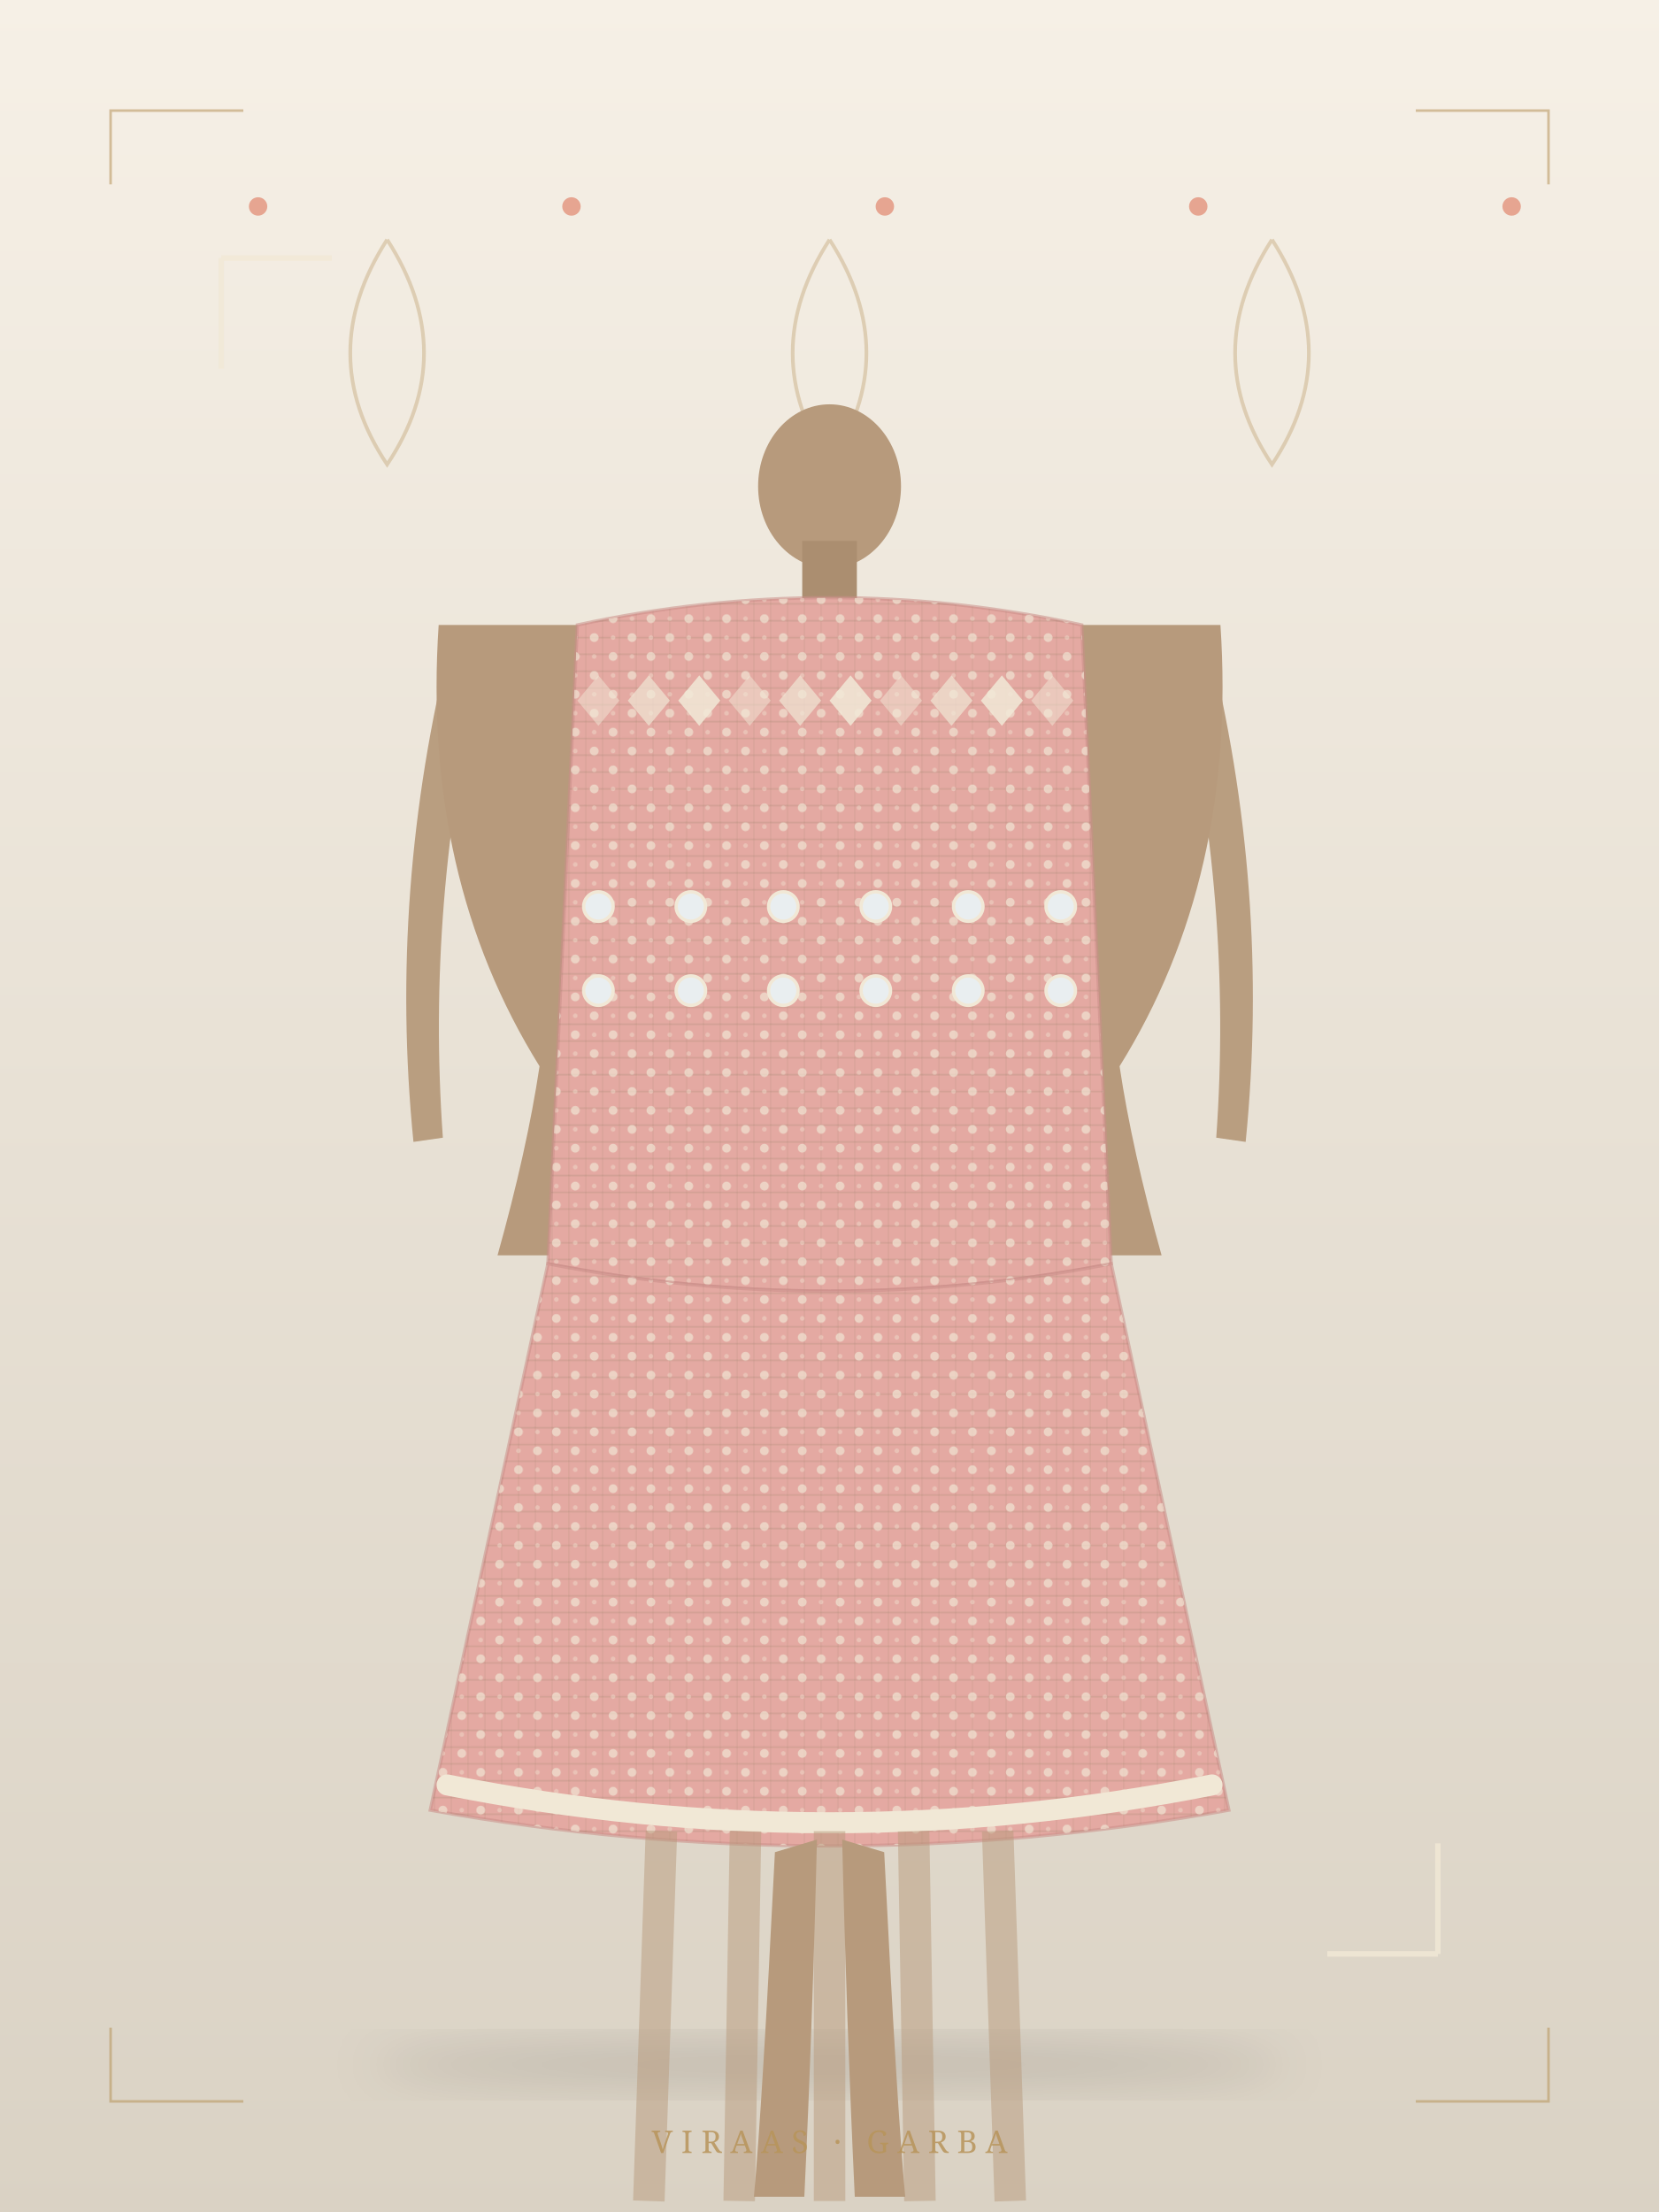
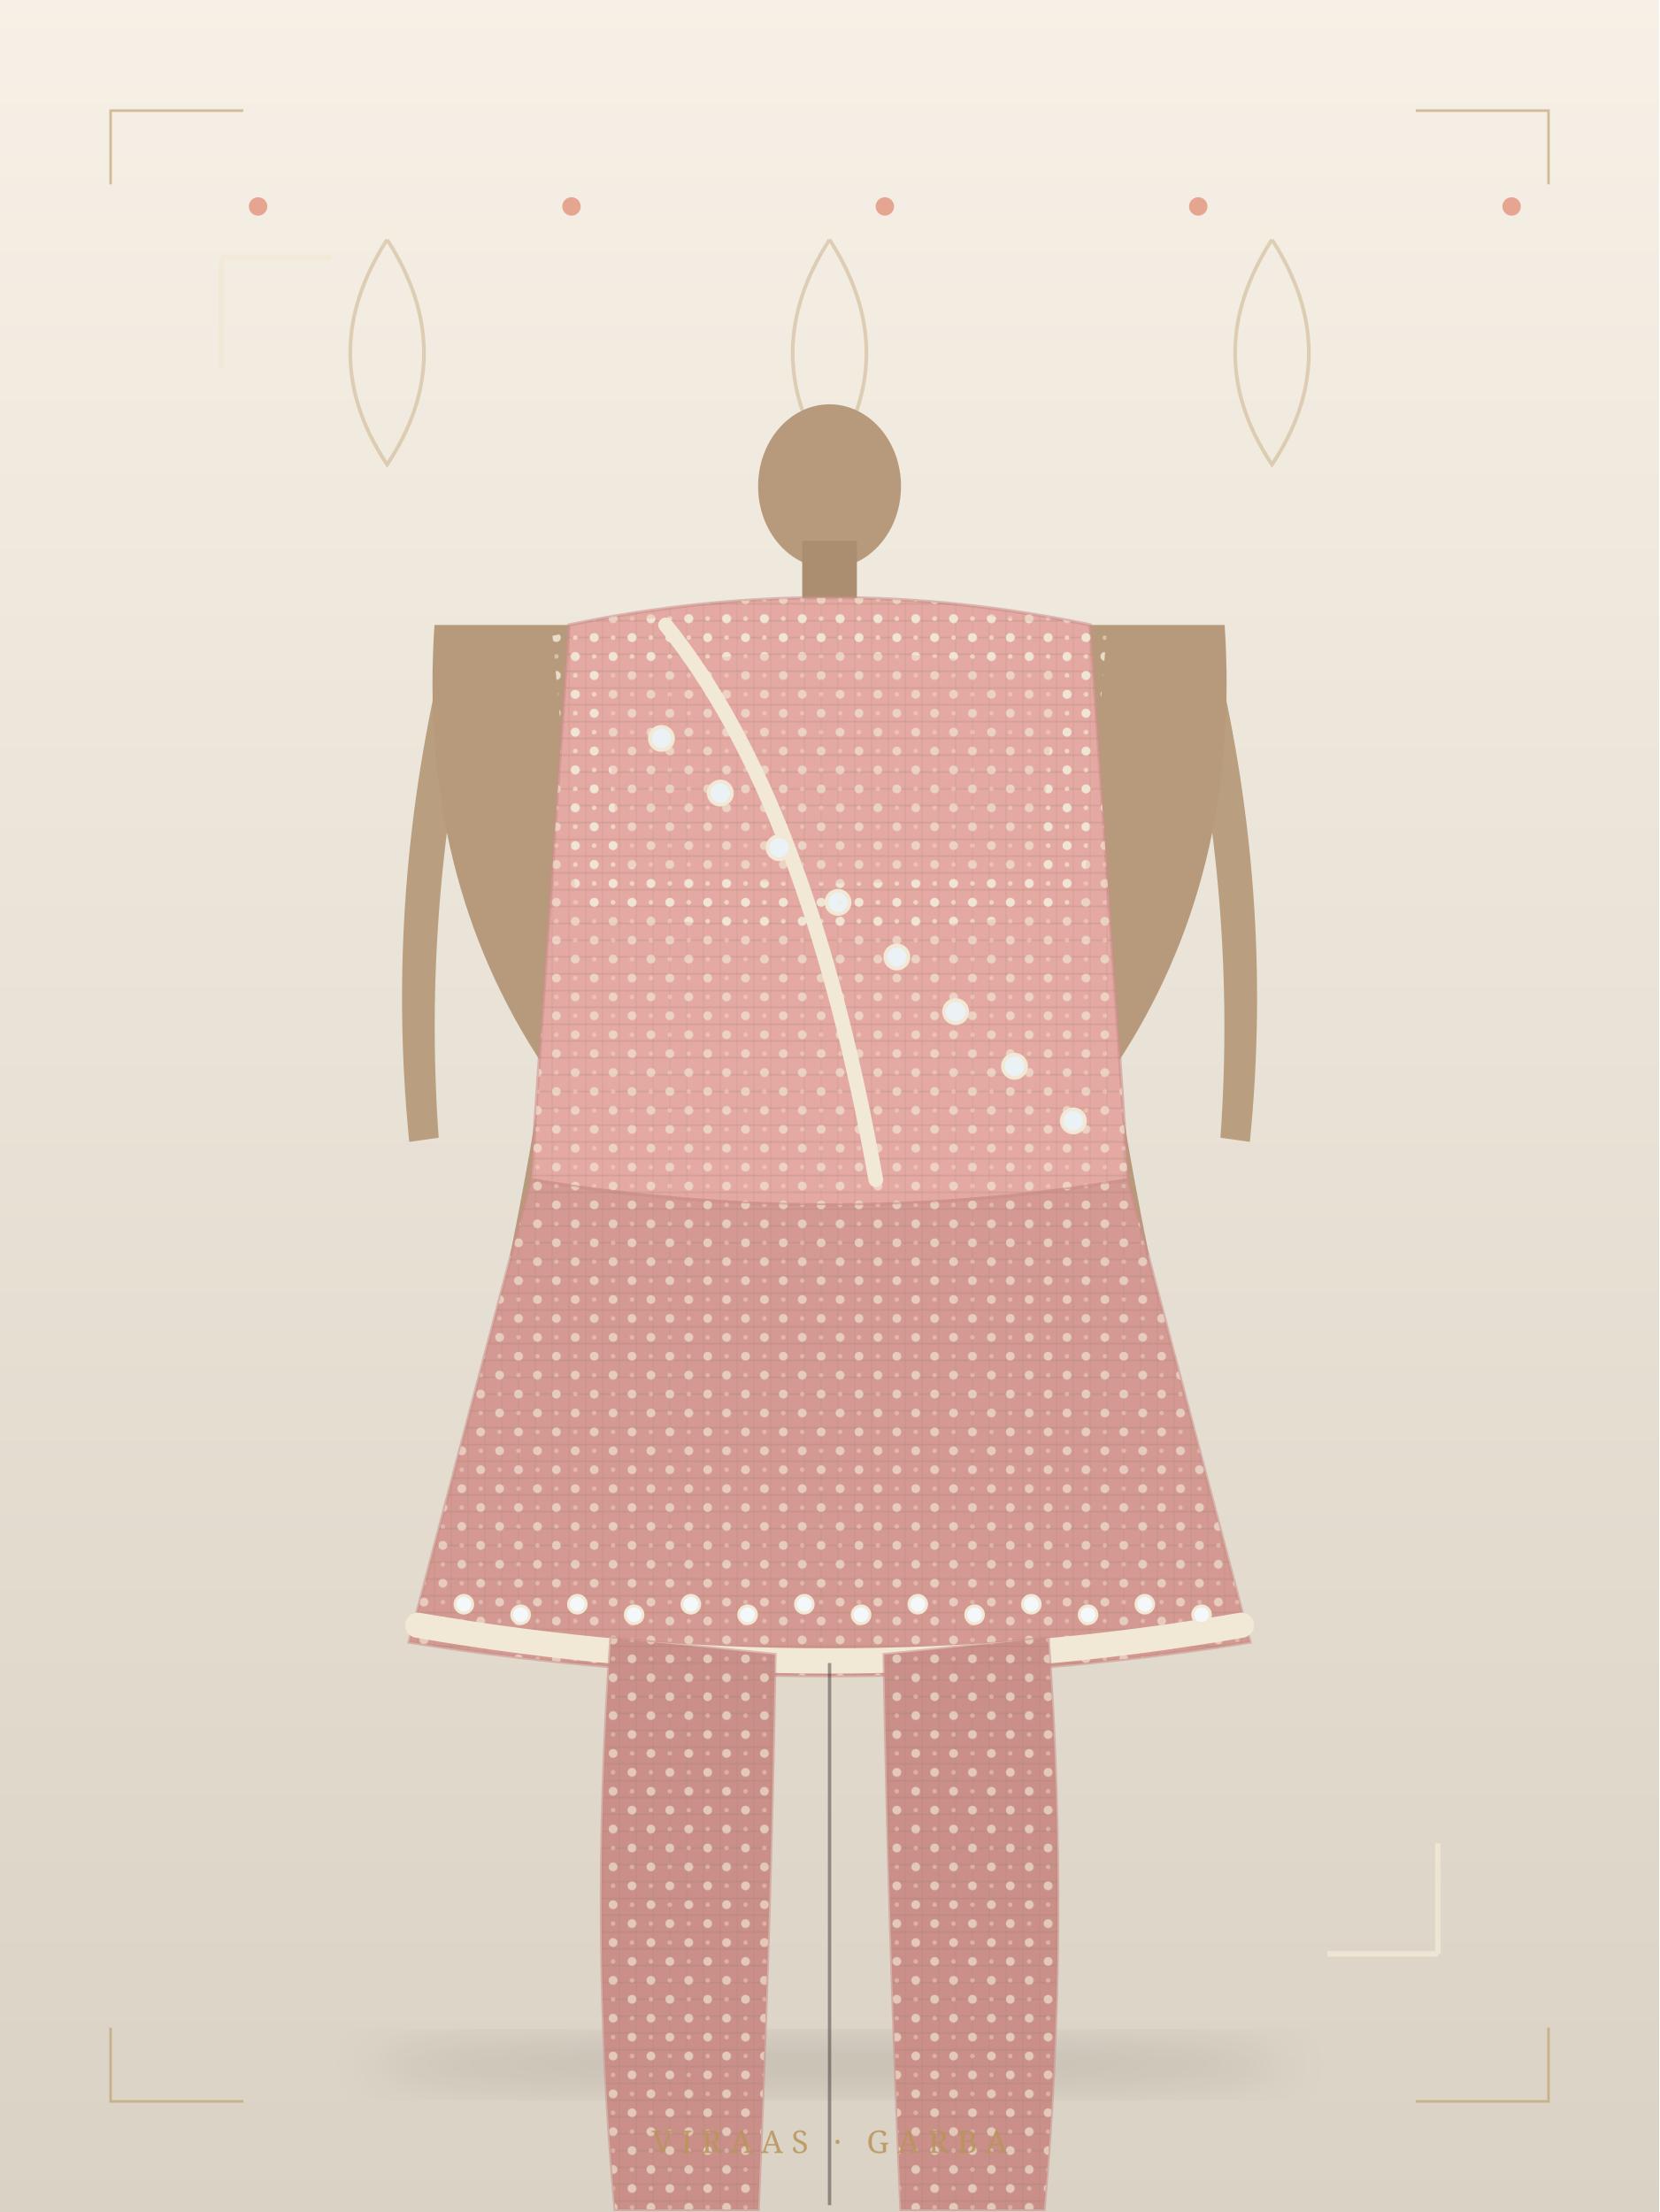
<svg xmlns="http://www.w3.org/2000/svg" viewBox="0 0 900 1200" width="900" height="1200">
  <defs>
    <pattern id="f-v83i6sn" patternUnits="userSpaceOnUse" width="24" height="24">
      <path d="M0 6 H24 M0 14 H24 M0 22 H24" stroke="#8B7C5E" stroke-width="0.8" opacity="0.18" fill="none" />
      <path d="M6 0 V24 M14 0 V24 M22 0 V24" stroke="#8B7C5E" stroke-width="0.6" opacity="0.13" fill="none" />
    </pattern>
    <pattern id="k-v83i6sn" patternUnits="userSpaceOnUse" width="18" height="18">
      <g fill="#F1E8D6" opacity="0.9">
        <circle cx="5" cy="5" r="2.1" />
        <circle cx="14" cy="14" r="2.1" />
        <circle cx="14" cy="5" r="1.1" opacity="0.6" />
        <circle cx="5" cy="14" r="1.1" opacity="0.6" />
      </g>
    </pattern>
    <linearGradient id="bgF" x1="0" y1="0" x2="0" y2="1">
      <stop offset="0%" stop-color="#F6F0E6" />
      <stop offset="100%" stop-color="#DAD2C4" />
    </linearGradient>
    <filter id="soft">
      <feGaussianBlur stdDeviation="14" />
    </filter>
    <filter id="soft2">
      <feGaussianBlur stdDeviation="5" />
    </filter>
  </defs>
  <rect width="900" height="1200" fill="url(#bgF)" />
  <ellipse cx="450" cy="1120" rx="250" ry="16" fill="#000" opacity="0.11" filter="url(#soft)" />
  <g opacity="0.34" fill="none" stroke="#B7945A" stroke-width="2">
    <path d="M210 130 q40 62 0 122 q-40 -60 0 -122" />
    <path d="M450 130 q40 62 0 122 q-40 -60 0 -122" />
    <path d="M690 130 q40 62 0 122 q-40 -60 0 -122" />
  </g>
  <circle cx="140" cy="112" r="5" fill="#D95E3F" opacity="0.5" />
  <circle cx="310" cy="112" r="5" fill="#D95E3F" opacity="0.5" />
  <circle cx="480" cy="112" r="5" fill="#D95E3F" opacity="0.5" />
  <circle cx="650" cy="112" r="5" fill="#D95E3F" opacity="0.5" />
  <circle cx="820" cy="112" r="5" fill="#D95E3F" opacity="0.5" />
  <g transform="translate(450 640) scale(1.14) translate(-450 -560)">
    <g>
      <ellipse cx="450" cy="230" rx="34" ry="39" fill="#B79A7C" />
      <path d="M437 256 h26 v46 h-26z" fill="#ab8e70" />
-       <path d="M270 302 q-30 120 -18 240 l14 -2 q-8 -112 18 -224z" fill="#B79A7C" opacity="0.95" />
-       <path d="M630 302 q30 120 18 240 l-14 -2 q8 -112 -18 -224z" fill="#B79A7C" opacity="0.95" />
-       <path d="M264 296 Q256 416 312 506 Q306 546 292 596 L608 596 Q594 546 588 506 Q644 416 636 296 Z" fill="#B79A7C" />
+       <path d="M268 302 q-30 120 -18 240 l14 -2 q-8 -112 18 -224z" fill="#B79A7C" opacity="0.95" />
+       <path d="M632 302 q30 120 18 240 l-14 -2 q8 -112 -18 -224z" fill="#B79A7C" opacity="0.95" />
+       <path d="M262 296 Q254 416 314 506 Q308 546 298 596 L602 596 Q592 546 586 506 Q646 416 638 296 Z" fill="#B79A7C" />
    </g>
    <clipPath id="cc-v83i6sn-1">
-       <path d="M330 296 Q450 270 570 296 L584 600 Q450 626 316 600 Z" />
+       <path d="M326 296 Q450 270 574 296 L592 560 Q450 584 308 560 Z" />
    </clipPath>
-     <path d="M330 296 Q450 270 570 296 L584 600 Q450 626 316 600 Z" fill="#E4A9A2" stroke="#ca8f88" stroke-width="1.6" stroke-opacity="0.55" />
+     <path d="M326 296 Q450 270 574 296 L592 560 Q450 584 308 560 Z" fill="#E4A9A2" stroke="#ca8f88" stroke-width="1.6" stroke-opacity="0.55" />
    <g clip-path="url(#cc-v83i6sn-1)">
-       <path d="M330 296 Q450 270 570 296 L584 600 Q450 626 316 600 Z" fill="url(#f-v83i6sn)" />
-       <path d="M330 296 Q450 270 570 296 L584 600 Q450 626 316 600 Z" fill="url(#k-v83i6sn)" opacity="0.72" />
+       <path d="M326 296 Q450 270 574 296 L592 560 Q450 584 308 560 Z" fill="url(#f-v83i6sn)" />
+       <path d="M326 296 Q450 270 574 296 L592 560 Q450 584 308 560 Z" fill="url(#k-v83i6sn)" opacity="0.72" />
    </g>
+     <path d="M372 296 Q440 380 472 560" fill="none" stroke="#F1E8D6" stroke-width="7" stroke-linecap="round" />
    <g>
-       <path d="M340 320 l10 12 -10 12 -10 -12z" fill="#F1E8D6" opacity="0.5" />
-       <path d="M364 320 l10 12 -10 12 -10 -12z" fill="#F1E8D6" opacity="0.68" />
-       <path d="M388 320 l10 12 -10 12 -10 -12z" fill="#F1E8D6" opacity="0.86" />
-       <path d="M412 320 l10 12 -10 12 -10 -12z" fill="#F1E8D6" opacity="0.5" />
-       <path d="M436 320 l10 12 -10 12 -10 -12z" fill="#F1E8D6" opacity="0.68" />
-       <path d="M460 320 l10 12 -10 12 -10 -12z" fill="#F1E8D6" opacity="0.86" />
-       <path d="M484 320 l10 12 -10 12 -10 -12z" fill="#F1E8D6" opacity="0.5" />
-       <path d="M508 320 l10 12 -10 12 -10 -12z" fill="#F1E8D6" opacity="0.68" />
-       <path d="M532 320 l10 12 -10 12 -10 -12z" fill="#F1E8D6" opacity="0.86" />
-       <path d="M556 320 l10 12 -10 12 -10 -12z" fill="#F1E8D6" opacity="0.5" />
+       <circle cx="370" cy="350" r="5.5" fill="#EBF2F5" stroke="#F1E8D6" stroke-width="1.8" />
+       <circle cx="398" cy="376" r="5.5" fill="#EBF2F5" stroke="#F1E8D6" stroke-width="1.8" />
+       <circle cx="426" cy="402" r="5.5" fill="#EBF2F5" stroke="#F1E8D6" stroke-width="1.8" />
+       <circle cx="454" cy="428" r="5.5" fill="#EBF2F5" stroke="#F1E8D6" stroke-width="1.8" />
+       <circle cx="482" cy="454" r="5.5" fill="#EBF2F5" stroke="#F1E8D6" stroke-width="1.8" />
+       <circle cx="510" cy="480" r="5.5" fill="#EBF2F5" stroke="#F1E8D6" stroke-width="1.8" />
+       <circle cx="538" cy="506" r="5.5" fill="#EBF2F5" stroke="#F1E8D6" stroke-width="1.8" />
+       <circle cx="566" cy="532" r="5.5" fill="#EBF2F5" stroke="#F1E8D6" stroke-width="1.8" />
    </g>
+     <path d="M330 310 Q450 286 570 310 L560 420 Q450 440 340 420 Z" fill="none" stroke="url(#k-v83i6sn)" stroke-width="22" stroke-linecap="round" opacity="0.95" />
+     <clipPath id="cc-v83i6sn-2">
+       <path d="M308 560 Q450 584 592 560 L650 780 Q450 812 250 780 Z" />
+     </clipPath>
+     <path d="M308 560 Q450 584 592 560 L650 780 Q450 812 250 780 Z" fill="#d49992" stroke="#ca8f88" stroke-width="1.6" stroke-opacity="0.55" />
+     <g clip-path="url(#cc-v83i6sn-2)">
+       <path d="M308 560 Q450 584 592 560 L650 780 Q450 812 250 780 Z" fill="url(#f-v83i6sn)" />
+       <path d="M308 560 Q450 584 592 560 L650 780 Q450 812 250 780 Z" fill="url(#k-v83i6sn)" opacity="0.72" />
+     </g>
+     <path d="M254 772 Q450 806 646 772" fill="none" stroke="#F1E8D6" stroke-width="12" stroke-linecap="round" />
    <g>
-       <circle cx="340" cy="430" r="7" fill="#E9EEF0" stroke="#F1E8D6" stroke-width="1.6" />
-       <circle cx="384" cy="430" r="7" fill="#E9EEF0" stroke="#F1E8D6" stroke-width="1.6" />
-       <circle cx="428" cy="430" r="7" fill="#E9EEF0" stroke="#F1E8D6" stroke-width="1.6" />
-       <circle cx="472" cy="430" r="7" fill="#E9EEF0" stroke="#F1E8D6" stroke-width="1.6" />
-       <circle cx="516" cy="430" r="7" fill="#E9EEF0" stroke="#F1E8D6" stroke-width="1.6" />
-       <circle cx="560" cy="430" r="7" fill="#E9EEF0" stroke="#F1E8D6" stroke-width="1.6" />
-       <circle cx="340" cy="470" r="7" fill="#E9EEF0" stroke="#F1E8D6" stroke-width="1.6" />
-       <circle cx="384" cy="470" r="7" fill="#E9EEF0" stroke="#F1E8D6" stroke-width="1.6" />
-       <circle cx="428" cy="470" r="7" fill="#E9EEF0" stroke="#F1E8D6" stroke-width="1.6" />
-       <circle cx="472" cy="470" r="7" fill="#E9EEF0" stroke="#F1E8D6" stroke-width="1.6" />
-       <circle cx="516" cy="470" r="7" fill="#E9EEF0" stroke="#F1E8D6" stroke-width="1.6" />
-       <circle cx="560" cy="470" r="7" fill="#E9EEF0" stroke="#F1E8D6" stroke-width="1.6" />
+       <circle cx="276" cy="762" r="4.2" fill="#F4F8FA" stroke="#F1E8D6" stroke-width="1.4" />
+       <circle cx="303" cy="767" r="4.2" fill="#F4F8FA" stroke="#F1E8D6" stroke-width="1.4" />
+       <circle cx="330" cy="762" r="4.2" fill="#F4F8FA" stroke="#F1E8D6" stroke-width="1.4" />
+       <circle cx="357" cy="767" r="4.2" fill="#F4F8FA" stroke="#F1E8D6" stroke-width="1.4" />
+       <circle cx="384" cy="762" r="4.2" fill="#F4F8FA" stroke="#F1E8D6" stroke-width="1.4" />
+       <circle cx="411" cy="767" r="4.2" fill="#F4F8FA" stroke="#F1E8D6" stroke-width="1.4" />
+       <circle cx="438" cy="762" r="4.2" fill="#F4F8FA" stroke="#F1E8D6" stroke-width="1.4" />
+       <circle cx="465" cy="767" r="4.2" fill="#F4F8FA" stroke="#F1E8D6" stroke-width="1.4" />
+       <circle cx="492" cy="762" r="4.2" fill="#F4F8FA" stroke="#F1E8D6" stroke-width="1.4" />
+       <circle cx="519" cy="767" r="4.2" fill="#F4F8FA" stroke="#F1E8D6" stroke-width="1.4" />
+       <circle cx="546" cy="762" r="4.2" fill="#F4F8FA" stroke="#F1E8D6" stroke-width="1.4" />
+       <circle cx="573" cy="767" r="4.2" fill="#F4F8FA" stroke="#F1E8D6" stroke-width="1.4" />
+       <circle cx="600" cy="762" r="4.2" fill="#F4F8FA" stroke="#F1E8D6" stroke-width="1.4" />
+       <circle cx="627" cy="767" r="4.2" fill="#F4F8FA" stroke="#F1E8D6" stroke-width="1.4" />
    </g>
-     <clipPath id="cc-v83i6sn-2">
-       <path d="M316 600 Q450 626 584 600 L640 860 Q450 894 260 860 Z" />
+     <clipPath id="cc-v83i6sn-3">
+       <path d="M346 778 q-10 140 2 272 l68 0 q6 -140 8 -264z" />
    </clipPath>
-     <path d="M316 600 Q450 626 584 600 L640 860 Q450 894 260 860 Z" fill="#E4A9A2" stroke="#ca8f88" stroke-width="1.6" stroke-opacity="0.55" />
-     <g clip-path="url(#cc-v83i6sn-2)">
-       <path d="M316 600 Q450 626 584 600 L640 860 Q450 894 260 860 Z" fill="url(#f-v83i6sn)" />
-       <path d="M316 600 Q450 626 584 600 L640 860 Q450 894 260 860 Z" fill="url(#k-v83i6sn)" opacity="0.72" />
+     <path d="M346 778 q-10 140 2 272 l68 0 q6 -140 8 -264z" fill="#ca8f88" stroke="#ca8f88" stroke-width="1.6" stroke-opacity="0.55" />
+     <g clip-path="url(#cc-v83i6sn-3)">
+       <path d="M346 778 q-10 140 2 272 l68 0 q6 -140 8 -264z" fill="url(#f-v83i6sn)" />
+       <path d="M346 778 q-10 140 2 272 l68 0 q6 -140 8 -264z" fill="url(#k-v83i6sn)" opacity="0.72" />
    </g>
-     <path d="M268 848 Q450 884 632 848" fill="none" stroke="#F1E8D6" stroke-width="10" stroke-linecap="round" />
-     <g stroke="#B79A7C" stroke-width="15" opacity="0.5">
-       <path d="M370 870 l-6 176" fill="none" />
-       <path d="M410 870 l-3 176" fill="none" />
-       <path d="M450 870 l0 176" fill="none" />
-       <path d="M490 870 l3 176" fill="none" />
-       <path d="M530 870 l6 176" fill="none" />
+     <clipPath id="cc-v83i6sn-4">
+       <path d="M554 778 q10 140 -2 272 l-68 0 q-6 -140 -8 -264z" />
+     </clipPath>
+     <path d="M554 778 q10 140 -2 272 l-68 0 q-6 -140 -8 -264z" fill="#ca8f88" stroke="#ca8f88" stroke-width="1.6" stroke-opacity="0.55" />
+     <g clip-path="url(#cc-v83i6sn-4)">
+       <path d="M554 778 q10 140 -2 272 l-68 0 q-6 -140 -8 -264z" fill="url(#f-v83i6sn)" />
+       <path d="M554 778 q10 140 -2 272 l-68 0 q-6 -140 -8 -264z" fill="url(#k-v83i6sn)" opacity="0.72" />
    </g>
-     <g>
-       <path d="M424 880 q-6 120 -10 164 l24 0 q4 -85 6 -170z" fill="#B79A7C" />
-       <path d="M476 880 q6 120 10 164 l-24 0 q-4 -85 -6 -170z" fill="#B79A7C" />
+     <g stroke="#171918" stroke-width="1.6" opacity="0.4" fill="none">
+       <path d="M450 790 V1048" />
    </g>
-     <g fill="#2A2E2C" opacity="0.95">
+     <g fill="#171918" opacity="0.95">
      <path d="M392 1060 q-16 18 6 24 h46 q10 -12 -4 -24z" />
      <path d="M508 1060 q16 18 -6 24 h-46 q-10 -12 4 -24z" />
    </g>
  </g>
  <g fill="none" stroke="#F1E8D6" stroke-width="3" opacity="0.8">
    <path d="M120 140 h60 M120 140 v60" />
    <path d="M720 1060 h60 M780 1000 v60" />
  </g>
  <g fill="none" stroke="#B7945A" opacity="0.55" stroke-width="1.4">
    <path d="M60 100 V60 H132" />
    <path d="M768 60 H840 V100" />
    <path d="M60 1100 V1140 H132" />
    <path d="M768 1140 H840 V1100" />
  </g>
  <text x="450" y="1168" text-anchor="middle" font-family="Georgia, serif" font-size="17" letter-spacing="4.6" fill="#B7945A" opacity="0.85">VIRAAS · GARBA</text>
</svg>
